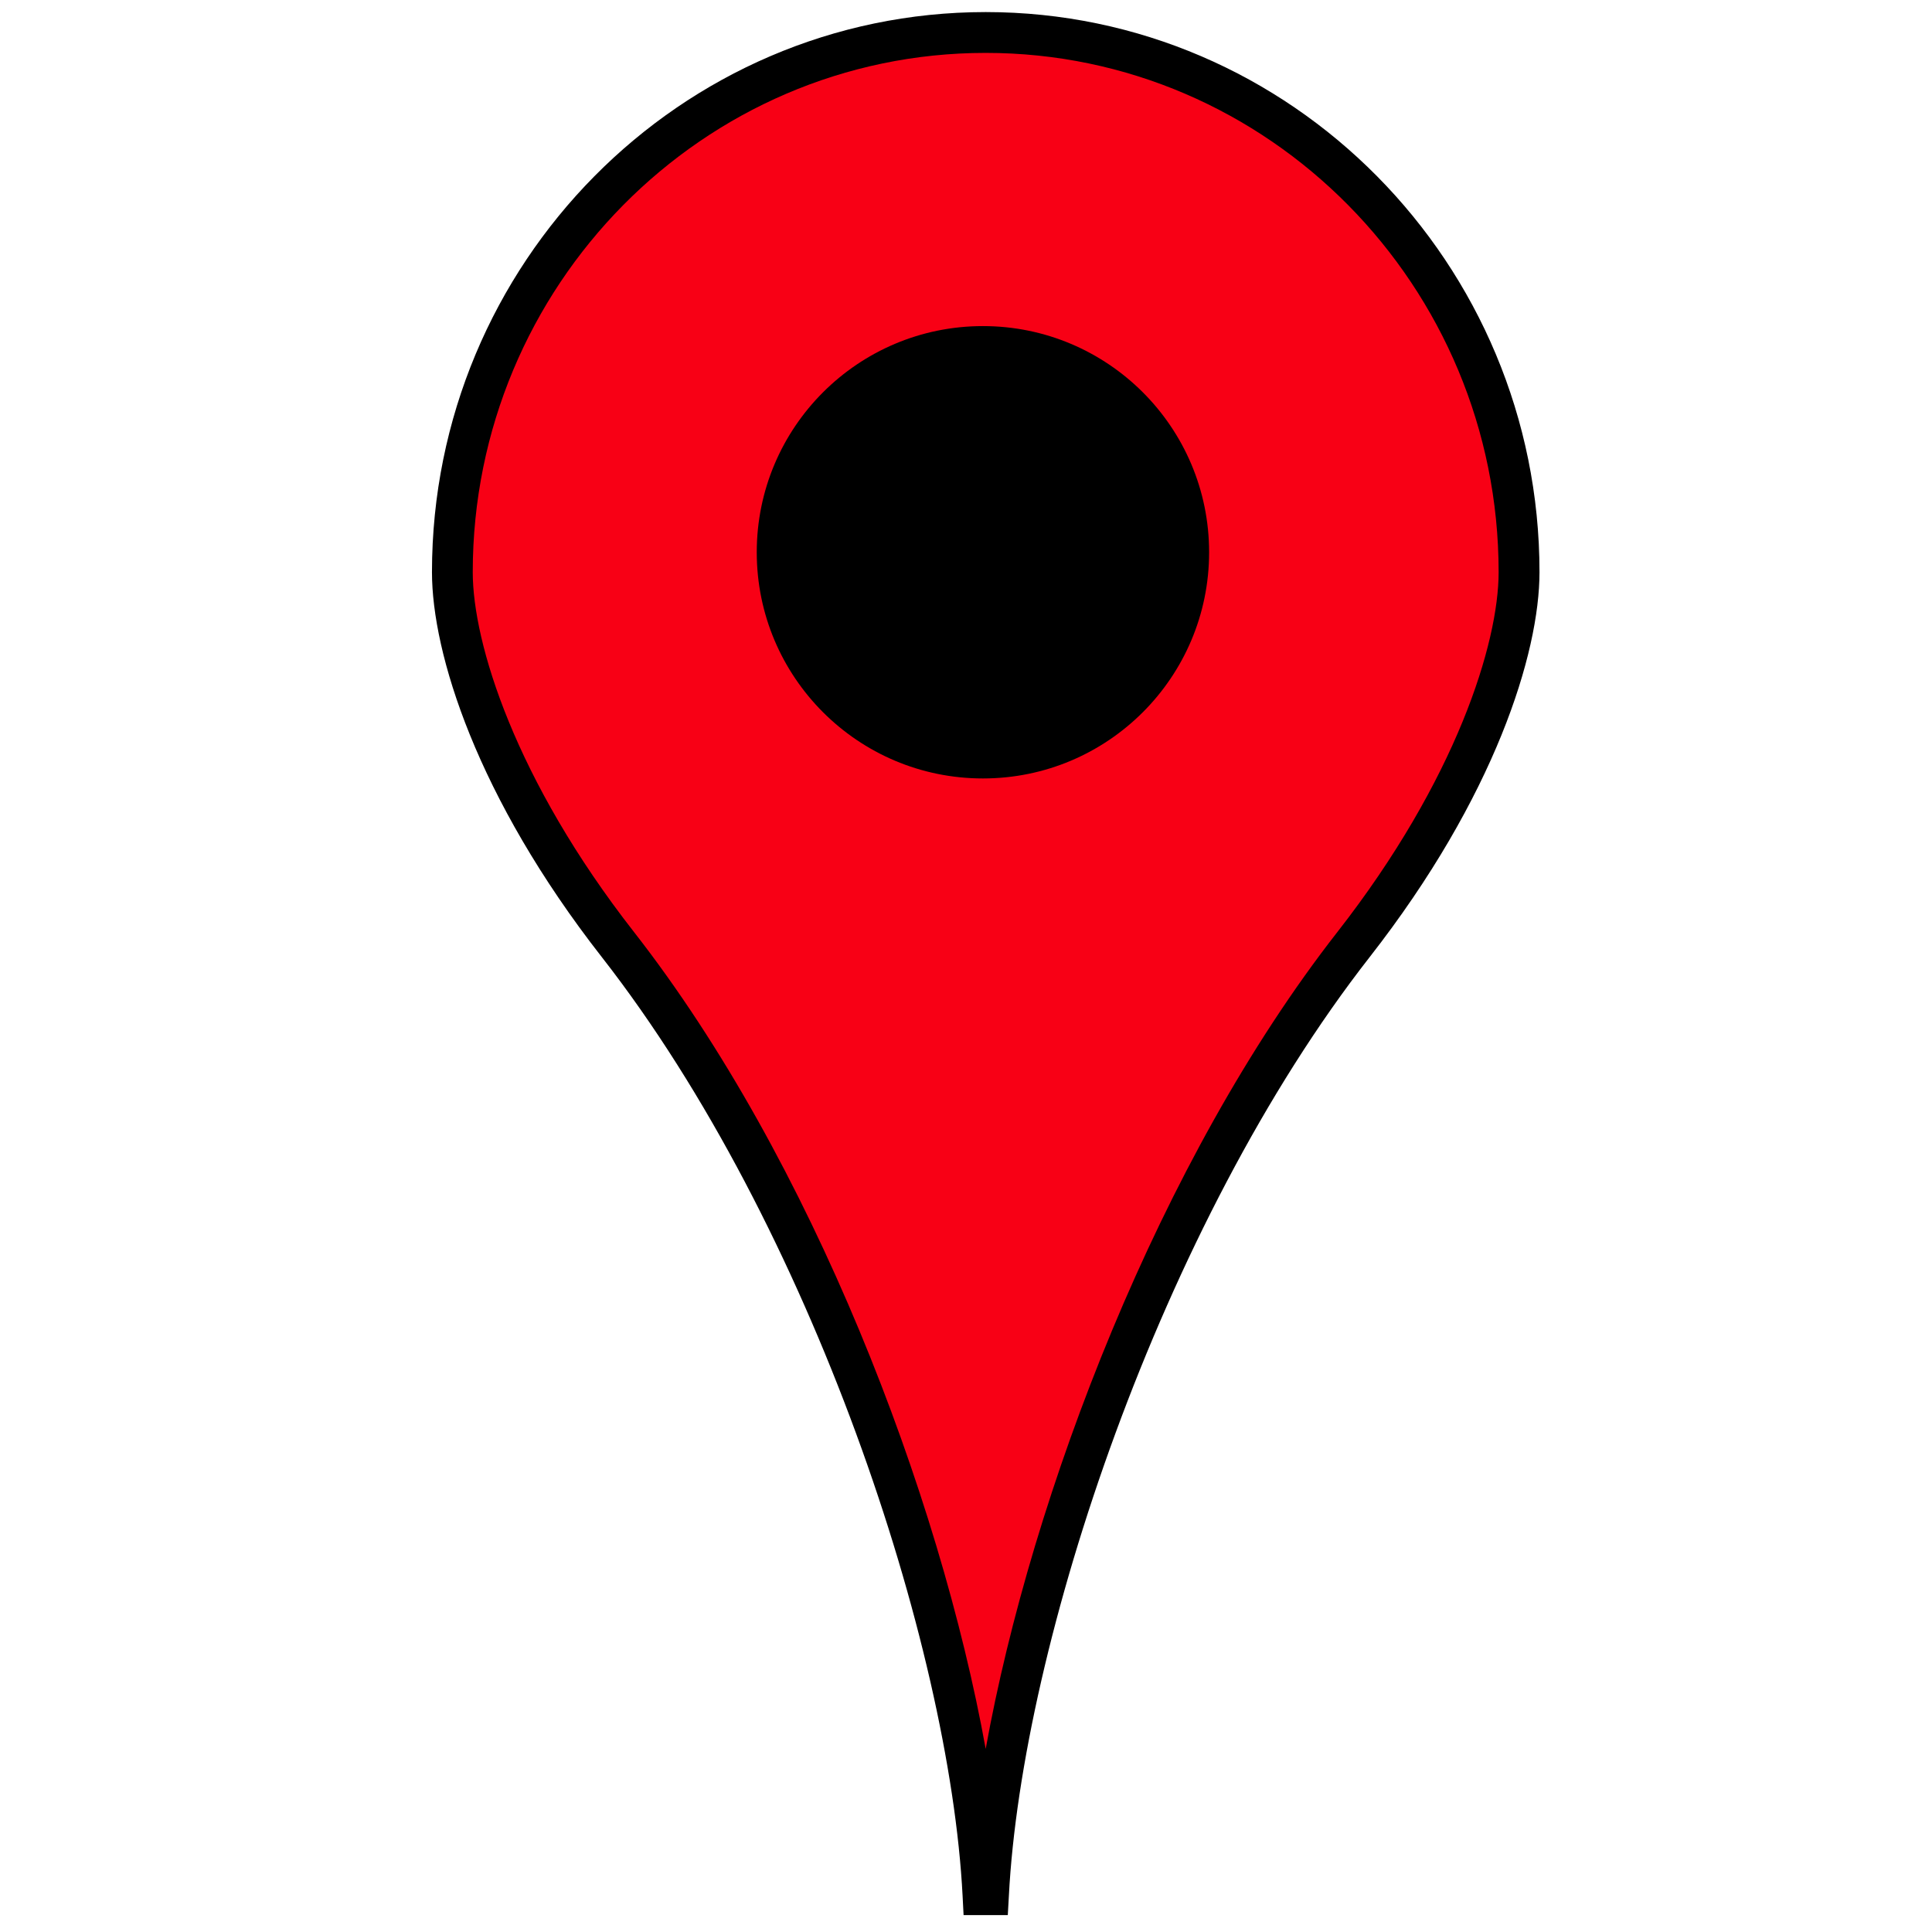
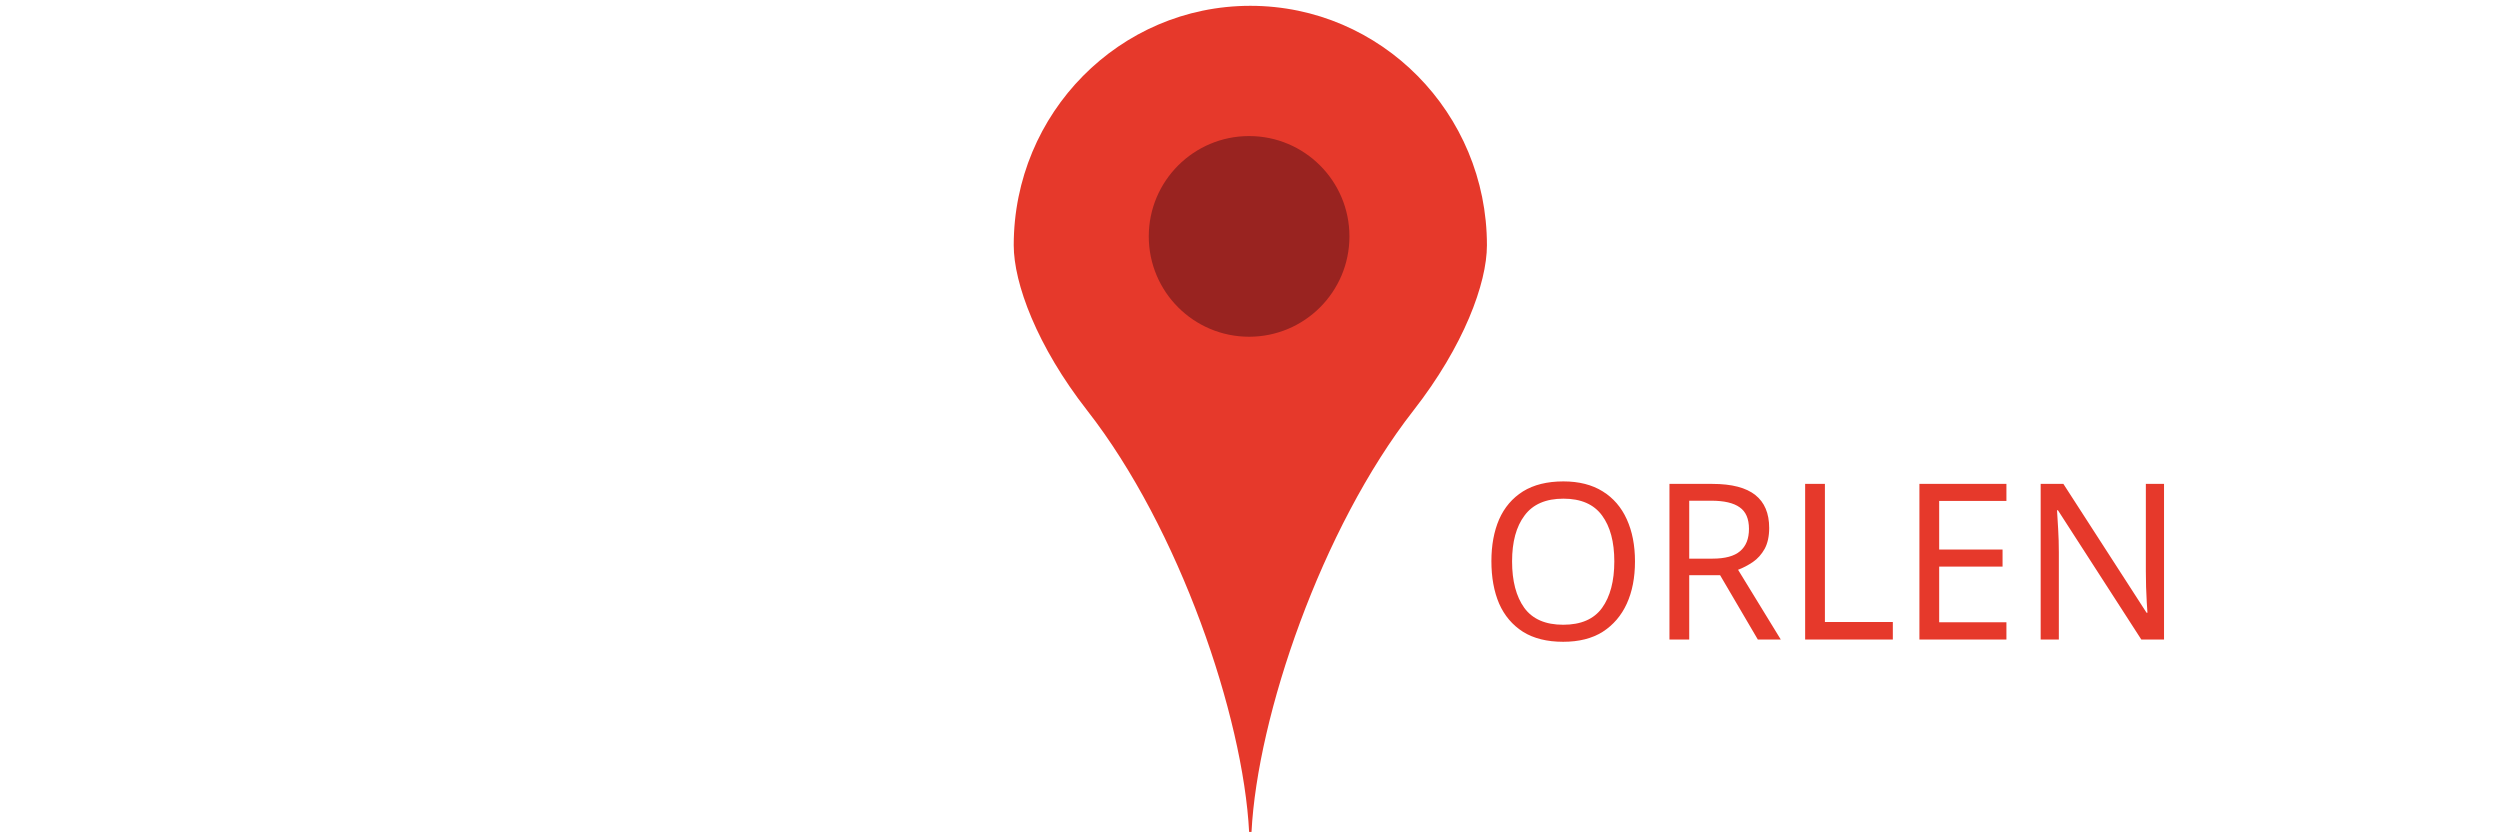
- <svg xmlns="http://www.w3.org/2000/svg" version="1.1" id="Layer_2" x="0px" y="0px" width="42.735px" height="42.735px" viewBox="0 0 42.735 42.735" enable-background="new 0 0 42.735 42.735" xml:space="preserve">
+ <svg xmlns="http://www.w3.org/2000/svg" version="1.1" id="Layer_2" x="0px" y="0px" width="171.945px" height="57.617px" viewBox="-71.888 -14.882 171.945 57.617" enable-background="new -71.888 -14.882 171.945 57.617" xml:space="preserve">
  <g>
-     <path fill="none" stroke="#000000" stroke-width="3" d="M21.803,24.595" />
+     <path fill="#007F06" d="M14.107,18.453" />
    <g>
-       <path fill="#F80015" d="M21.863,41.91c0.296-5.764,3.473-15.125,8.076-21.016c2.508-3.21,3.662-6.339,3.662-8.237    c0-6.593-5.282-11.938-11.797-11.938l0,0c-6.516,0-11.798,5.345-11.798,11.938c0,1.898,1.154,5.027,3.662,8.237    c4.603,5.891,7.779,15.252,8.075,21.016H21.863z" />
-       <path d="M22.292,42.361h-0.978l-0.022-0.428c-0.286-5.55-3.349-14.833-7.98-20.762c-2.77-3.545-3.757-6.723-3.757-8.515    c0-6.831,5.494-12.389,12.249-12.389c6.754,0,12.249,5.558,12.249,12.389c0,1.792-0.987,4.969-3.757,8.515    c-4.631,5.929-7.694,15.212-7.98,20.762L22.292,42.361L22.292,42.361z M21.803,1.17c-6.256,0-11.346,5.153-11.346,11.486    c0,1.566,0.934,4.59,3.566,7.959c3.935,5.036,6.764,12.443,7.78,18.07c1.016-5.627,3.845-13.034,7.78-18.07    c2.632-3.369,3.566-6.393,3.566-7.959C33.149,6.323,28.059,1.17,21.803,1.17L21.803,1.17z" />
+       <path fill="#E6392B" d="M14.188,42.339c0.41-7.953,4.792-20.866,11.141-28.992c3.459-4.428,5.051-8.744,5.051-11.361    c0-9.096-7.286-16.468-16.272-16.468l0,0C5.12-14.482-2.166-7.11-2.166,1.986c0,2.618,1.592,6.933,5.051,11.361    c6.349,8.126,10.73,21.039,11.139,28.992H14.188z" />
+       <path display="none" fill="#007F06" d="M14.781,42.958h-1.35l-0.03-0.59c-0.395-7.654-4.62-20.46-11.008-28.639    c-3.82-4.89-5.182-9.273-5.182-11.745c0-9.423,7.579-17.09,16.896-17.09c9.316,0,16.896,7.667,16.896,17.09    c0,2.472-1.361,6.854-5.183,11.745c-6.388,8.179-10.613,20.984-11.008,28.639L14.781,42.958L14.781,42.958z M14.107-13.86    c-8.63,0-15.651,7.108-15.651,15.844c0,2.16,1.288,6.332,4.918,10.979c5.429,6.946,9.332,17.162,10.732,24.925    c1.4-7.763,5.303-17.979,10.731-24.925c3.631-4.647,4.919-8.819,4.919-10.979C29.757-6.751,22.736-13.86,14.107-13.86    L14.107-13.86z" />
    </g>
-     <circle cx="21.742" cy="12.216" r="5.003" />
+     <circle fill="#992320" cx="14.023" cy="1.377" r="6.901" />
  </g>
+   <rect x="29.766" y="18.453" fill="none" width="69.478" height="19.934" />
+   <text transform="matrix(1 0 0 1 29.7659 29.1028)" fill="#E6392B" font-family="'MyriadPro-Regular'" font-size="15">ORLEN</text>
</svg>
